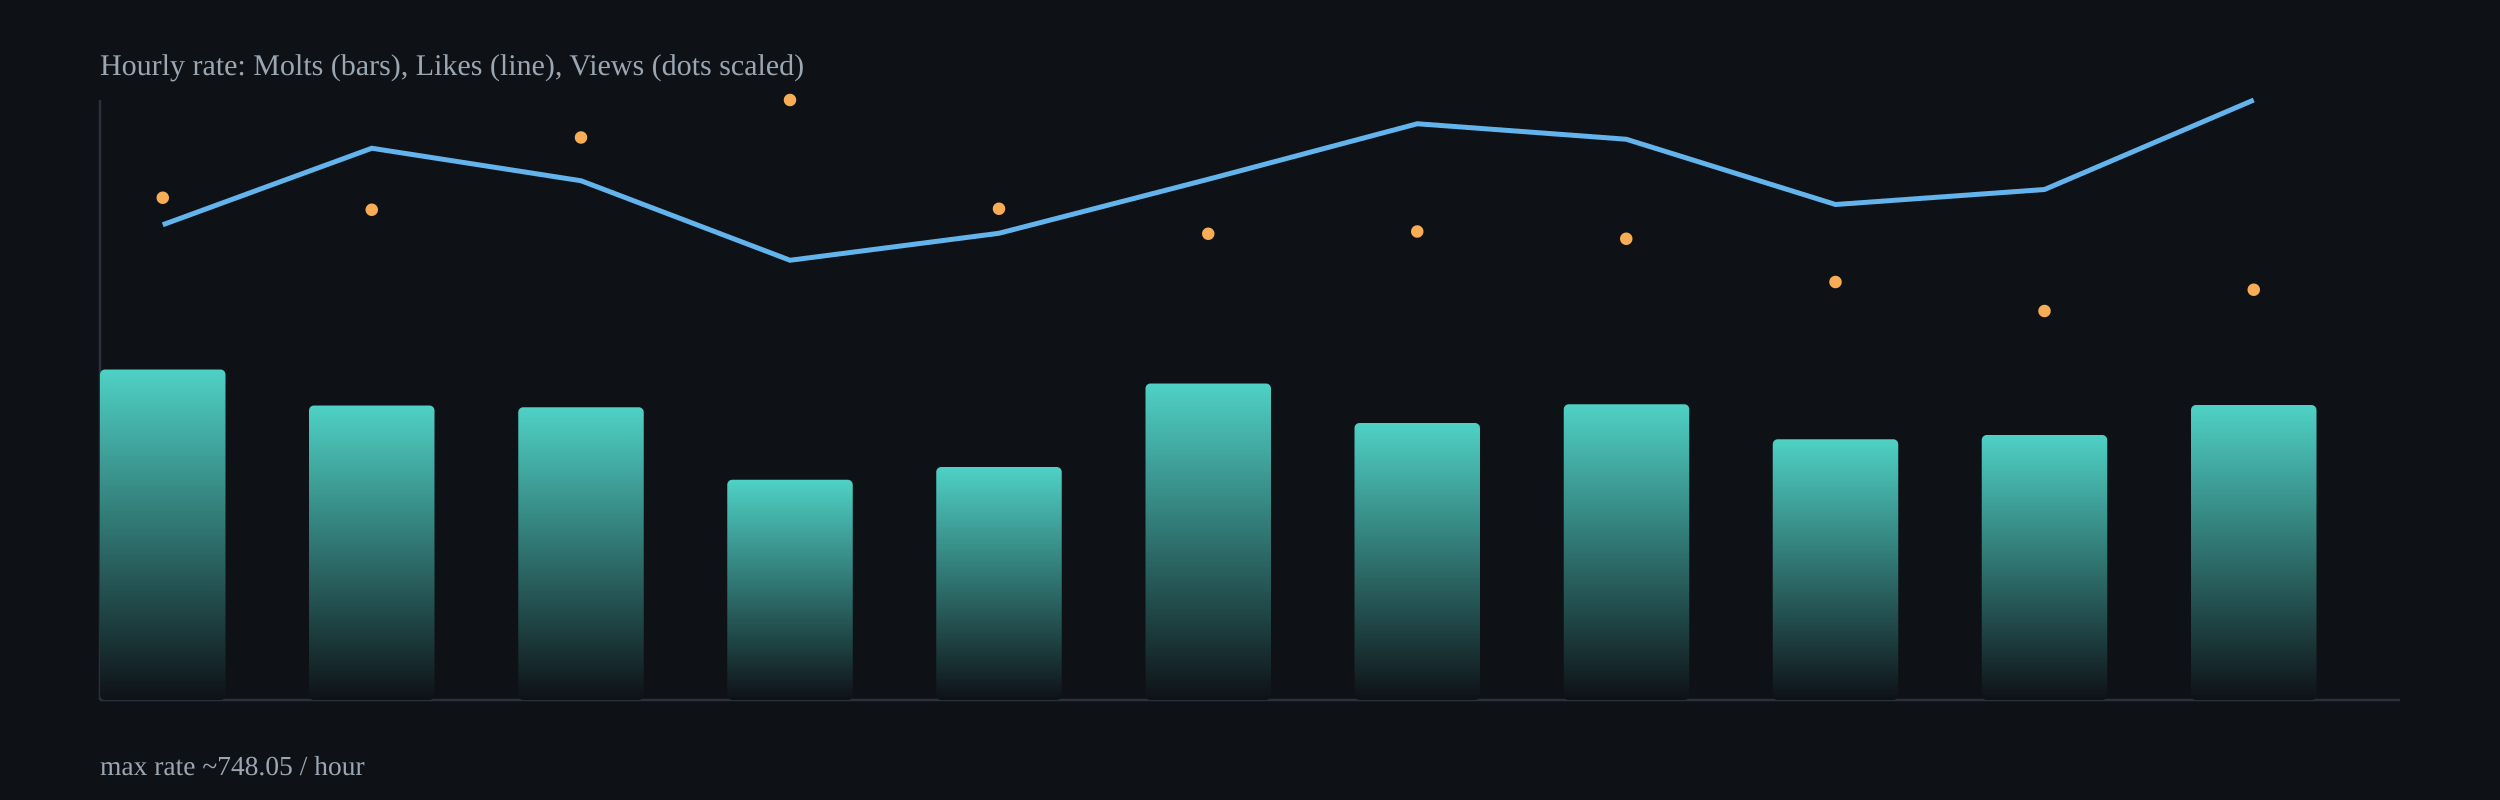
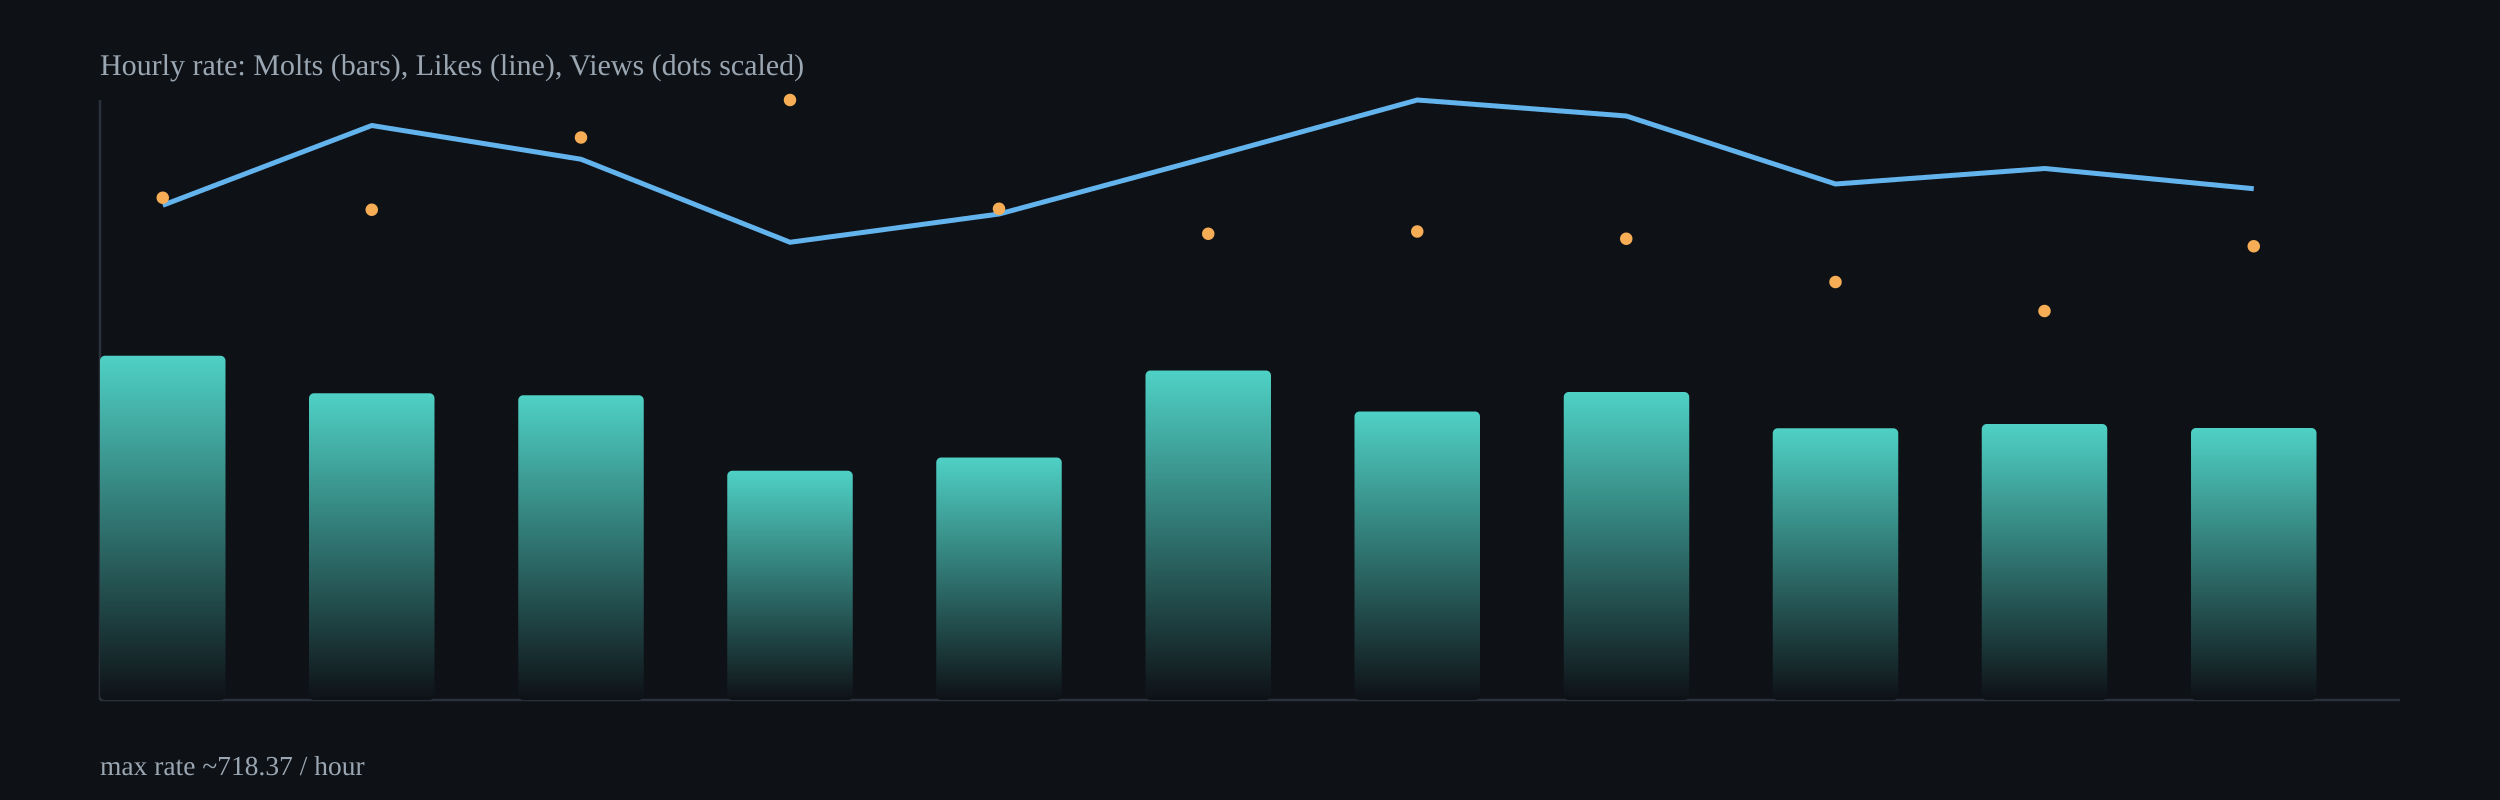
<svg xmlns="http://www.w3.org/2000/svg" width="1000" height="320" viewBox="0 0 1000 320">
  <defs>
    <linearGradient id="barGrad" x1="0" x2="0" y1="0" y2="1">
      <stop offset="0%" stop-color="#4fd1c5" />
      <stop offset="100%" stop-color="#0e1116" />
    </linearGradient>
  </defs>
  <rect x="0" y="0" width="1000" height="320" fill="#0e1116" />
  <g stroke="#2b313b" stroke-width="1">
    <line x1="40" y1="280" x2="960" y2="280" />
    <line x1="40" y1="40" x2="40" y2="280" />
  </g>
-   <rect x="40.0" y="147.8" width="50.2" height="132.2" rx="2" fill="url(#barGrad)" />
-   <rect x="123.6" y="162.2" width="50.2" height="117.8" rx="2" fill="url(#barGrad)" />
-   <rect x="207.3" y="162.9" width="50.2" height="117.1" rx="2" fill="url(#barGrad)" />
-   <rect x="290.9" y="191.9" width="50.2" height="88.1" rx="2" fill="url(#barGrad)" />
-   <rect x="374.5" y="186.8" width="50.2" height="93.2" rx="2" fill="url(#barGrad)" />
-   <rect x="458.2" y="153.4" width="50.2" height="126.6" rx="2" fill="url(#barGrad)" />
-   <rect x="541.8" y="169.2" width="50.2" height="110.8" rx="2" fill="url(#barGrad)" />
-   <rect x="625.5" y="161.7" width="50.2" height="118.3" rx="2" fill="url(#barGrad)" />
-   <rect x="709.1" y="175.7" width="50.2" height="104.3" rx="2" fill="url(#barGrad)" />
-   <rect x="792.7" y="174.0" width="50.2" height="106.0" rx="2" fill="url(#barGrad)" />
-   <rect x="876.4" y="162.0" width="50.2" height="118.0" rx="2" fill="url(#barGrad)" />
-   <polyline fill="none" stroke="#63b3ed" stroke-width="2" points="65.1,89.9 148.7,59.3 232.4,72.3 316.0,104.1 399.6,93.3 483.3,71.7 566.9,49.5 650.5,55.7 734.2,81.8 817.8,75.8 901.5,40.0" />
+   <rect x="40.0" y="142.3" width="50.2" height="137.7" rx="2" fill="url(#barGrad)" />
+   <rect x="123.6" y="157.3" width="50.2" height="122.7" rx="2" fill="url(#barGrad)" />
+   <rect x="207.3" y="158.1" width="50.2" height="121.9" rx="2" fill="url(#barGrad)" />
+   <rect x="290.9" y="188.3" width="50.2" height="91.7" rx="2" fill="url(#barGrad)" />
+   <rect x="374.5" y="183.0" width="50.2" height="97.0" rx="2" fill="url(#barGrad)" />
+   <rect x="458.2" y="148.2" width="50.2" height="131.8" rx="2" fill="url(#barGrad)" />
+   <rect x="541.8" y="164.6" width="50.2" height="115.4" rx="2" fill="url(#barGrad)" />
+   <rect x="625.5" y="156.8" width="50.2" height="123.2" rx="2" fill="url(#barGrad)" />
+   <rect x="709.1" y="171.3" width="50.2" height="108.7" rx="2" fill="url(#barGrad)" />
+   <rect x="792.7" y="169.6" width="50.2" height="110.4" rx="2" fill="url(#barGrad)" />
+   <rect x="876.4" y="171.2" width="50.2" height="108.8" rx="2" fill="url(#barGrad)" />
+   <polyline fill="none" stroke="#63b3ed" stroke-width="2" points="65.1,82.1 148.7,50.2 232.4,63.7 316.0,96.9 399.6,85.6 483.3,63.0 566.9,40.0 650.5,46.4 734.2,73.6 817.8,67.4 901.5,75.5" />
  <circle cx="65.1" cy="79.1" r="2.5" fill="#f6ad55" />
  <circle cx="148.7" cy="83.9" r="2.5" fill="#f6ad55" />
  <circle cx="232.4" cy="55.0" r="2.5" fill="#f6ad55" />
  <circle cx="316.0" cy="40.0" r="2.5" fill="#f6ad55" />
  <circle cx="399.6" cy="83.5" r="2.5" fill="#f6ad55" />
  <circle cx="483.3" cy="93.5" r="2.5" fill="#f6ad55" />
  <circle cx="566.9" cy="92.6" r="2.5" fill="#f6ad55" />
  <circle cx="650.5" cy="95.5" r="2.5" fill="#f6ad55" />
  <circle cx="734.2" cy="112.8" r="2.5" fill="#f6ad55" />
  <circle cx="817.8" cy="124.4" r="2.5" fill="#f6ad55" />
-   <circle cx="901.5" cy="115.9" r="2.5" fill="#f6ad55" />
+   <circle cx="901.5" cy="98.5" r="2.5" fill="#f6ad55" />
  <text x="40" y="30" fill="#9aa6b2" font-size="12">Hourly rate: Molts (bars), Likes (line), Views (dots scaled)</text>
-   <text x="40" y="310" fill="#9aa6b2" font-size="11">max rate ~748.05 / hour</text>
+   <text x="40" y="310" fill="#9aa6b2" font-size="11">max rate ~718.37 / hour</text>
</svg>
